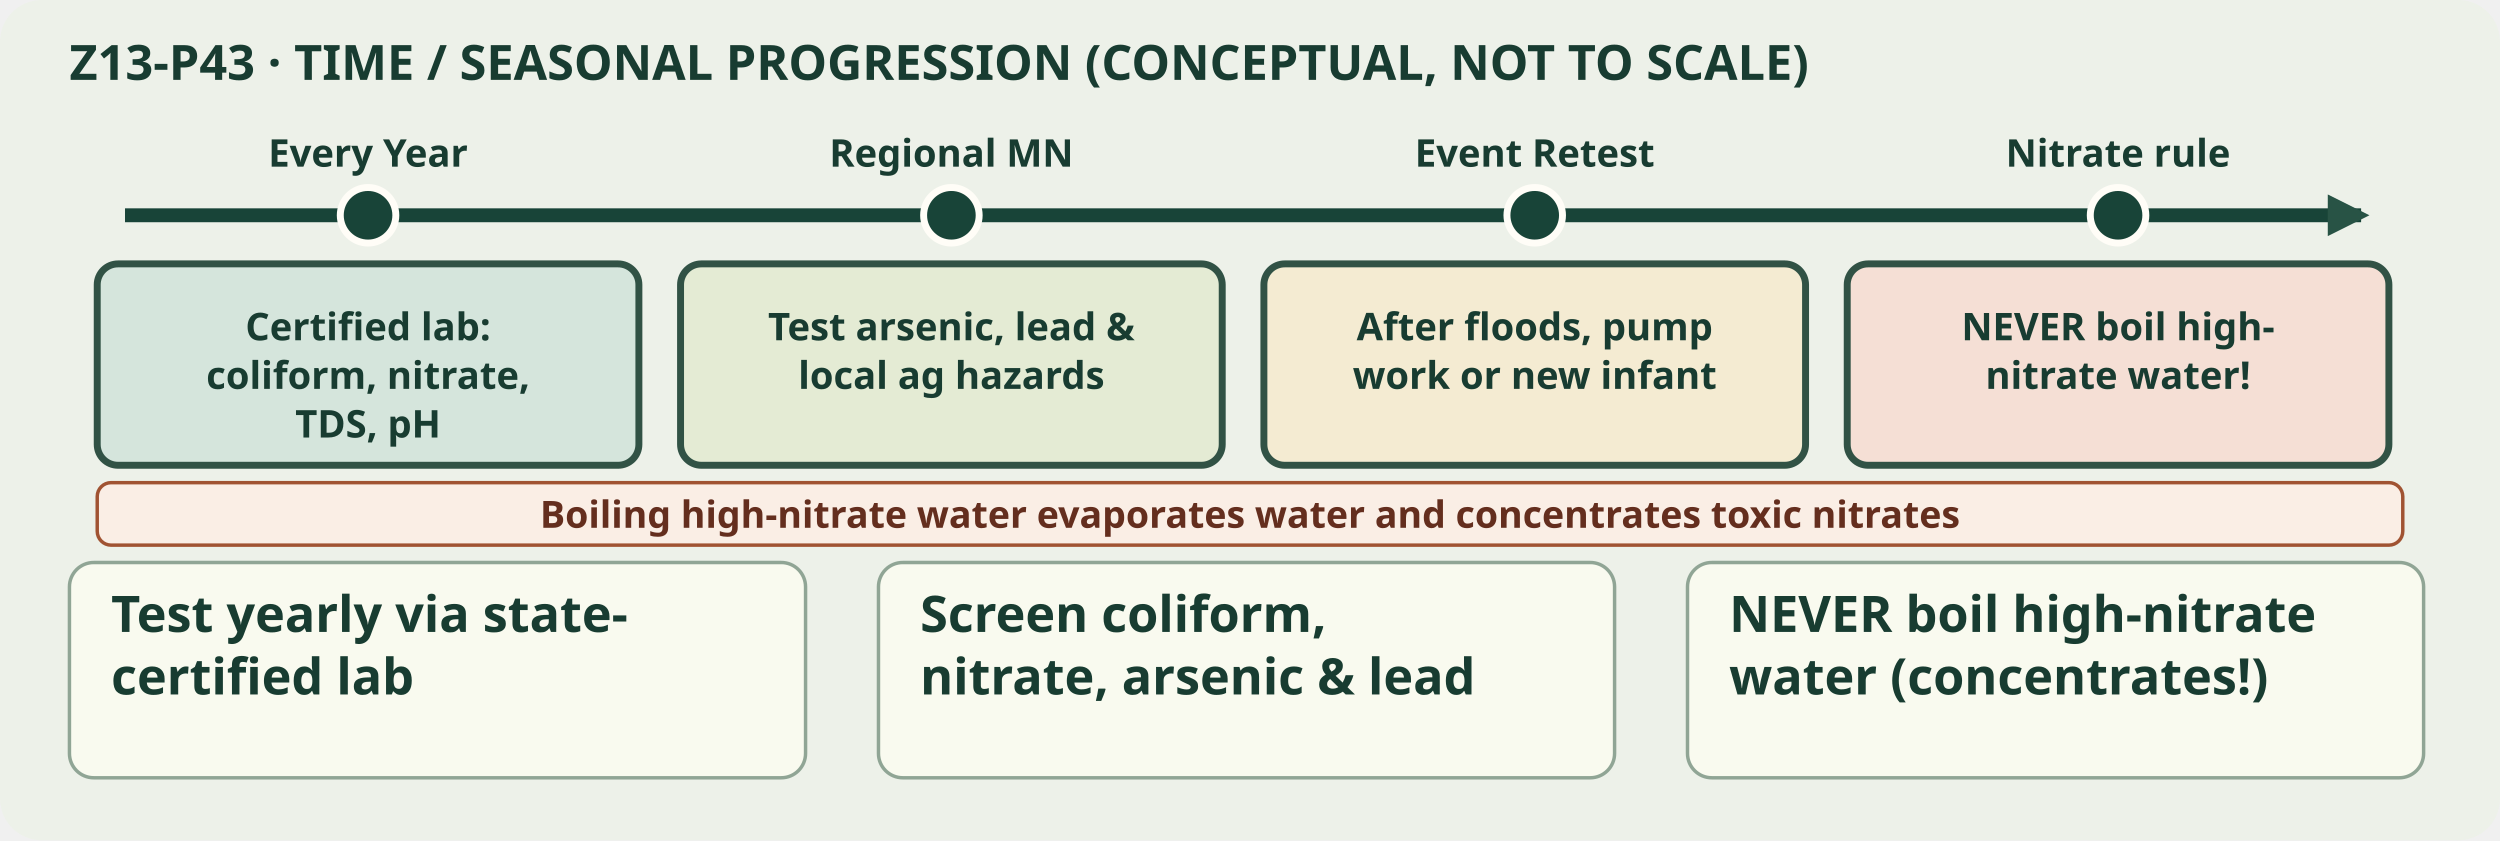
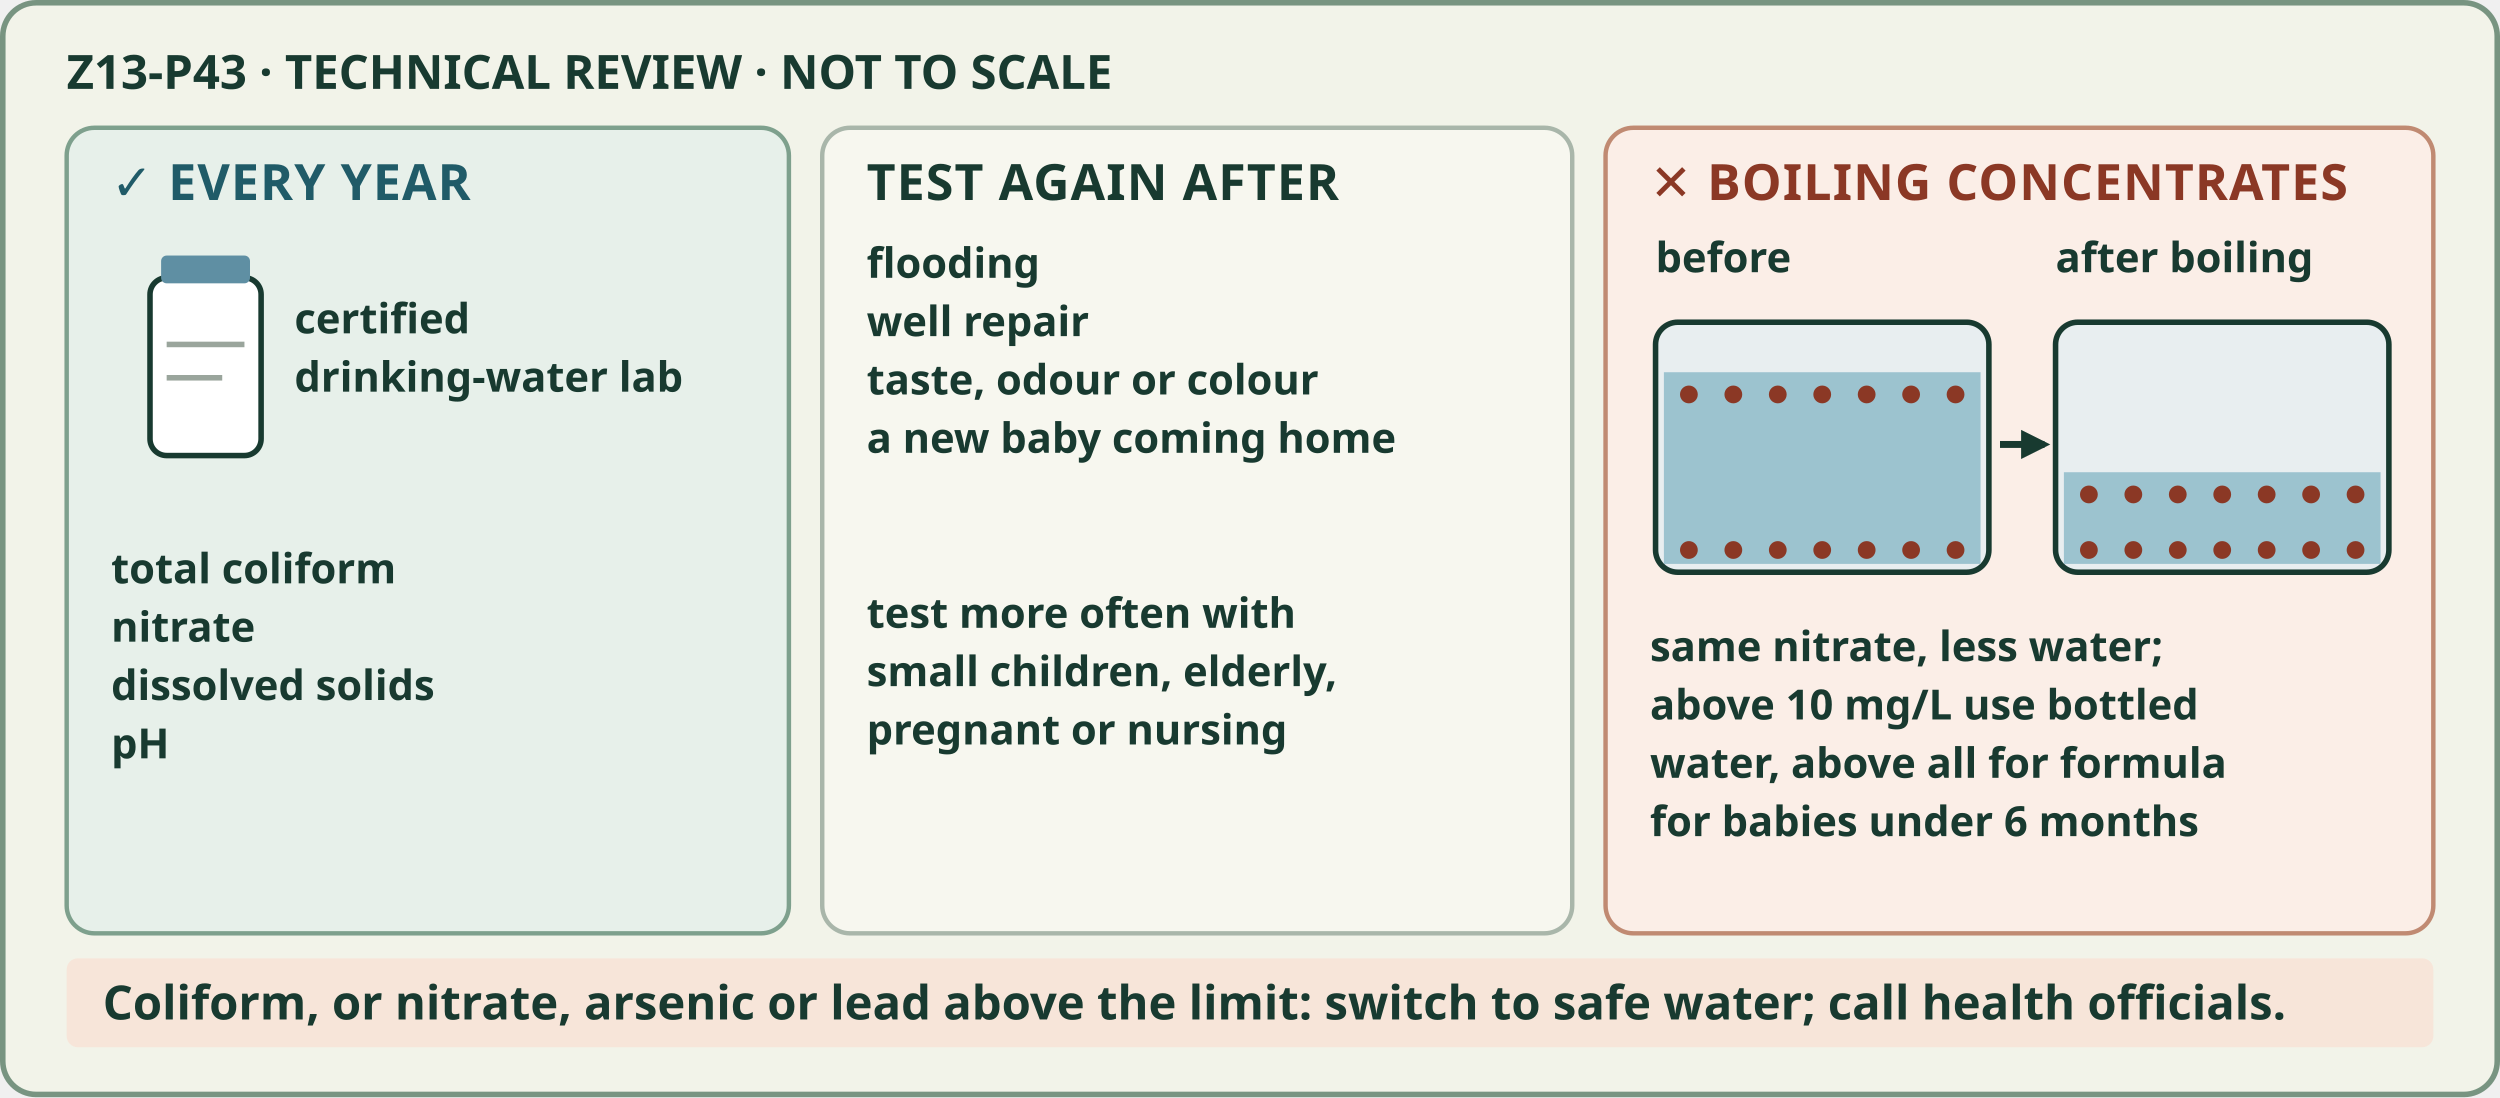
- <svg xmlns="http://www.w3.org/2000/svg" viewBox="0 0 720 242" role="img" aria-labelledby="title desc">
+ <svg xmlns="http://www.w3.org/2000/svg" viewBox="0 0 900 395" role="img" aria-labelledby="title desc">
  <defs>
-     <marker id="arrow" viewBox="0 0 10 10" markerWidth="3" markerHeight="3" refX="8" refY="5" orient="auto">
-       <path d="M0 0L10 5 0 10Z" fill="#285345" />
+     <marker id="m-flow" viewBox="0 0 10 10" refX="8" refY="5" markerWidth="4.2" markerHeight="4.2" orient="auto">
+       <path d="M0 0L10 5L0 10Z" fill="#205b68" />
+     </marker>
+     <marker id="m-reverse" viewBox="0 0 10 10" refX="8" refY="5" markerWidth="4.2" markerHeight="4.2" orient="auto">
+       <path d="M0 0L10 5L0 10Z" fill="#8b3825" />
+     </marker>
+     <marker id="m-load" viewBox="0 0 10 10" refX="8" refY="5" markerWidth="4.2" markerHeight="4.2" orient="auto">
+       <path d="M0 0L10 5L0 10Z" fill="#3b3b3b" />
+     </marker>
+     <marker id="m-air" viewBox="0 0 10 10" refX="8" refY="5" markerWidth="4.2" markerHeight="4.2" orient="auto">
+       <path d="M0 0L10 5L0 10Z" fill="#6b7f8c" />
+     </marker>
+     <marker id="m-ink" viewBox="0 0 10 10" refX="8" refY="5" markerWidth="4.2" markerHeight="4.2" orient="auto">
+       <path d="M0 0L10 5L0 10Z" fill="#183a30" />
    </marker>
  </defs>
-   <rect width="720" height="242" rx="12" fill="#edf1e9" />
-   <g font-family="system-ui,sans-serif" font-size="14.5" font-weight="650" fill="#183c31">
-     <text x="20" y="23" font-size="14" font-weight="700" fill="#183c31" text-anchor="start">Z13-P43 · TIME / SEASONAL PROGRESSION (CONCEPTUAL, NOT TO SCALE)</text>
-     <g id="seasonal-timeline-crop_frost-artwork">
-       <path d="M36 62h644" stroke="#184438" stroke-width="4" marker-end="url(#arrow)" />
-       <circle cx="106.0" cy="62" r="8" fill="#184438" stroke="#fffdf7" stroke-width="2" />
-       <text x="106.0" y="48" font-size="11" font-weight="650" fill="#183c31" text-anchor="middle">Every Year</text>
-       <rect x="28" y="76" width="156" height="58" rx="6" fill="#d5e5dc" stroke="#315245" stroke-width="2" />
-       <text x="106.0" y="98" font-size="11" font-weight="650" fill="#183c31" text-anchor="middle">Certified lab:</text>
-       <text x="106.0" y="112" font-size="11" font-weight="650" fill="#183c31" text-anchor="middle">coliform, nitrate,</text>
-       <text x="106.0" y="126" font-size="11" font-weight="650" fill="#183c31" text-anchor="middle">TDS, pH</text>
-       <circle cx="274.0" cy="62" r="8" fill="#184438" stroke="#fffdf7" stroke-width="2" />
-       <text x="274.0" y="48" font-size="11" font-weight="650" fill="#183c31" text-anchor="middle">Regional MN</text>
-       <rect x="196" y="76" width="156" height="58" rx="6" fill="#e4ebd4" stroke="#315245" stroke-width="2" />
-       <text x="274.0" y="98" font-size="11" font-weight="650" fill="#183c31" text-anchor="middle">Test arsenic, lead &amp;</text>
-       <text x="274.0" y="112" font-size="11" font-weight="650" fill="#183c31" text-anchor="middle">local ag hazards</text>
-       <circle cx="442.0" cy="62" r="8" fill="#184438" stroke="#fffdf7" stroke-width="2" />
-       <text x="442.0" y="48" font-size="11" font-weight="650" fill="#183c31" text-anchor="middle">Event Retest</text>
-       <rect x="364" y="76" width="156" height="58" rx="6" fill="#f4ebd2" stroke="#315245" stroke-width="2" />
-       <text x="442.0" y="98" font-size="11" font-weight="650" fill="#183c31" text-anchor="middle">After floods, pump</text>
-       <text x="442.0" y="112" font-size="11" font-weight="650" fill="#183c31" text-anchor="middle">work or new infant</text>
-       <circle cx="610.0" cy="62" r="8" fill="#184438" stroke="#fffdf7" stroke-width="2" />
-       <text x="610.0" y="48" font-size="11" font-weight="650" fill="#183c31" text-anchor="middle">Nitrate rule</text>
-       <rect x="532" y="76" width="156" height="58" rx="6" fill="#f5dfd5" stroke="#315245" stroke-width="2" />
-       <text x="610.0" y="98" font-size="11" font-weight="650" fill="#183c31" text-anchor="middle">NEVER boil high-</text>
-       <text x="610.0" y="112" font-size="11" font-weight="650" fill="#183c31" text-anchor="middle">nitrate water!</text>
-       <rect x="28" y="139" width="664" height="18" rx="4" fill="#faeee5" stroke="#a05332" />
-       <text x="360" y="152" font-size="10.8" font-weight="650" fill="#642e1e" text-anchor="middle">Boiling high-nitrate water evaporates water and concentrates toxic nitrates</text>
-     </g>
-     <g id="stage-panels">
-       <rect x="20" y="162" width="212" height="62" rx="7" fill="#f9faef" stroke="#90a595" />
-       <text x="32" y="182" font-size="14.5" font-weight="650" fill="#183c31" text-anchor="start">Test yearly via state-</text>
-       <text x="32" y="200" font-size="14.5" font-weight="650" fill="#183c31" text-anchor="start">certified lab</text>
-       <rect x="253" y="162" width="212" height="62" rx="7" fill="#f9faef" stroke="#90a595" />
-       <text x="265" y="182" font-size="14.5" font-weight="650" fill="#183c31" text-anchor="start">Screen coliform,</text>
-       <text x="265" y="200" font-size="14.5" font-weight="650" fill="#183c31" text-anchor="start">nitrate, arsenic &amp; lead</text>
-       <rect x="486" y="162" width="212" height="62" rx="7" fill="#f9faef" stroke="#90a595" />
-       <text x="498" y="182" font-size="14.5" font-weight="650" fill="#183c31" text-anchor="start">NEVER boil high-nitrate</text>
-       <text x="498" y="200" font-size="14.5" font-weight="650" fill="#183c31" text-anchor="start">water (concentrates!)</text>
-     </g>
+   <style>text{font:650 19px system-ui,sans-serif;fill:#183a30}.small{font-size:17px}.tiny{font-size:15px}.head{font-size:18px;letter-spacing:.4px}.warn{fill:#8b3825}.ok{fill:#205b68}.mute{fill:#4c5d55}.inv{fill:#ffffff}.lead{fill:none;stroke:#365c50;stroke-width:1.6}</style>
+   <rect x="1" y="1" width="898" height="393" rx="12" fill="#f2f3e9" stroke="#789481" stroke-width="2" />
+   <text x="24" y="32" class="small">Z13-P43 · TECHNICAL REVIEW · NOT TO SCALE</text>
+   <g id="z13-p43-artwork">
+     <rect x="24" y="46" width="260" height="290" rx="10" fill="#e7f0ea" stroke="#7ea08d" stroke-width="1.6" />
+     <text x="40" y="72" class="head ok">✓ EVERY YEAR</text>
+     <rect x="296" y="46" width="270" height="290" rx="10" fill="#f7f7ef" stroke="#a9b6aa" stroke-width="1.6" />
+     <text x="312" y="72" class="head">TEST AGAIN AFTER</text>
+     <rect x="578" y="46" width="298" height="290" rx="10" fill="#fbeee7" stroke="#c08a72" stroke-width="1.6" />
+     <text x="594" y="72" class="head warn">✕ BOILING CONCENTRATES</text>
+     <rect x="54" y="100" width="40" height="64" rx="6" fill="#ffffff" stroke="#183a30" stroke-width="2" />
+     <rect x="58" y="92" width="32" height="10" rx="2" fill="#5f8fa3" />
+     <path d="M60 124h28M60 136h20" stroke="#9aa59c" stroke-width="2" />
+     <text x="106" y="120" class="tiny">certified</text>
+     <text x="106" y="141" class="tiny">drinking-water lab</text>
+     <text x="40" y="210" class="tiny">total coliform</text>
+     <text x="40" y="231" class="tiny">nitrate</text>
+     <text x="40" y="252" class="tiny">dissolved solids</text>
+     <text x="40" y="273" class="tiny">pH</text>
+     <text x="312" y="100" class="tiny">flooding</text>
+     <text x="312" y="121" class="tiny">well repair</text>
+     <text x="312" y="142" class="tiny">taste, odour or colour</text>
+     <text x="312" y="163" class="tiny">a new baby coming home</text>
+     <text x="312" y="226" class="tiny">test more often with</text>
+     <text x="312" y="247" class="tiny">small children, elderly,</text>
+     <text x="312" y="268" class="tiny">pregnant or nursing</text>
+     <rect x="596" y="116" width="120" height="90" rx="8" fill="#e8eef0" stroke="#183a30" stroke-width="2" />
+     <rect id="before-water" x="599" y="134.0" width="114" height="69.0" fill="#9cc3cf" />
+     <circle class="before-n" cx="608.0" cy="142.0" r="3.2" fill="#8b3825" />
+     <circle class="before-n" cx="624.0" cy="142.0" r="3.2" fill="#8b3825" />
+     <circle class="before-n" cx="640.0" cy="142.0" r="3.2" fill="#8b3825" />
+     <circle class="before-n" cx="656.0" cy="142.0" r="3.2" fill="#8b3825" />
+     <circle class="before-n" cx="672.0" cy="142.0" r="3.2" fill="#8b3825" />
+     <circle class="before-n" cx="688.0" cy="142.0" r="3.2" fill="#8b3825" />
+     <circle class="before-n" cx="704.0" cy="142.0" r="3.2" fill="#8b3825" />
+     <circle class="before-n" cx="608.0" cy="198.0" r="3.2" fill="#8b3825" />
+     <circle class="before-n" cx="624.0" cy="198.0" r="3.2" fill="#8b3825" />
+     <circle class="before-n" cx="640.0" cy="198.0" r="3.2" fill="#8b3825" />
+     <circle class="before-n" cx="656.0" cy="198.0" r="3.2" fill="#8b3825" />
+     <circle class="before-n" cx="672.0" cy="198.0" r="3.2" fill="#8b3825" />
+     <circle class="before-n" cx="688.0" cy="198.0" r="3.2" fill="#8b3825" />
+     <circle class="before-n" cx="704.0" cy="198.0" r="3.2" fill="#8b3825" />
+     <rect x="740" y="116" width="120" height="90" rx="8" fill="#e8eef0" stroke="#183a30" stroke-width="2" />
+     <rect id="after-water" x="743" y="170.0" width="114" height="33.0" fill="#9cc3cf" />
+     <circle class="after-n" cx="752.0" cy="178.0" r="3.2" fill="#8b3825" />
+     <circle class="after-n" cx="768.0" cy="178.0" r="3.2" fill="#8b3825" />
+     <circle class="after-n" cx="784.0" cy="178.0" r="3.2" fill="#8b3825" />
+     <circle class="after-n" cx="800.0" cy="178.0" r="3.2" fill="#8b3825" />
+     <circle class="after-n" cx="816.0" cy="178.0" r="3.2" fill="#8b3825" />
+     <circle class="after-n" cx="832.0" cy="178.0" r="3.2" fill="#8b3825" />
+     <circle class="after-n" cx="848.0" cy="178.0" r="3.2" fill="#8b3825" />
+     <circle class="after-n" cx="752.0" cy="198.0" r="3.2" fill="#8b3825" />
+     <circle class="after-n" cx="768.0" cy="198.0" r="3.2" fill="#8b3825" />
+     <circle class="after-n" cx="784.0" cy="198.0" r="3.2" fill="#8b3825" />
+     <circle class="after-n" cx="800.0" cy="198.0" r="3.2" fill="#8b3825" />
+     <circle class="after-n" cx="816.0" cy="198.0" r="3.2" fill="#8b3825" />
+     <circle class="after-n" cx="832.0" cy="198.0" r="3.2" fill="#8b3825" />
+     <circle class="after-n" cx="848.0" cy="198.0" r="3.2" fill="#8b3825" />
+     <path d="M720 160H736" fill="none" stroke="#183a30" stroke-width="2.5" marker-end="url(#m-ink)" />
+     <text x="596" y="98" class="tiny">before</text>
+     <text x="740" y="98" class="tiny">after boiling</text>
+     <text x="594" y="238" class="tiny">same nitrate, less water;</text>
+     <text x="594" y="259" class="tiny">above 10 mg/L use bottled</text>
+     <text x="594" y="280" class="tiny">water, above all for formula</text>
+     <text x="594" y="301" class="tiny">for babies under 6 months</text>
+     <rect x="24" y="345" width="852" height="32" rx="4" fill="#f7e5d9" />
+     <text x="37" y="367" class="small">Coliform, or nitrate, arsenic or lead above the limit: switch to safe water; call health officials.</text>
  </g>
</svg>
